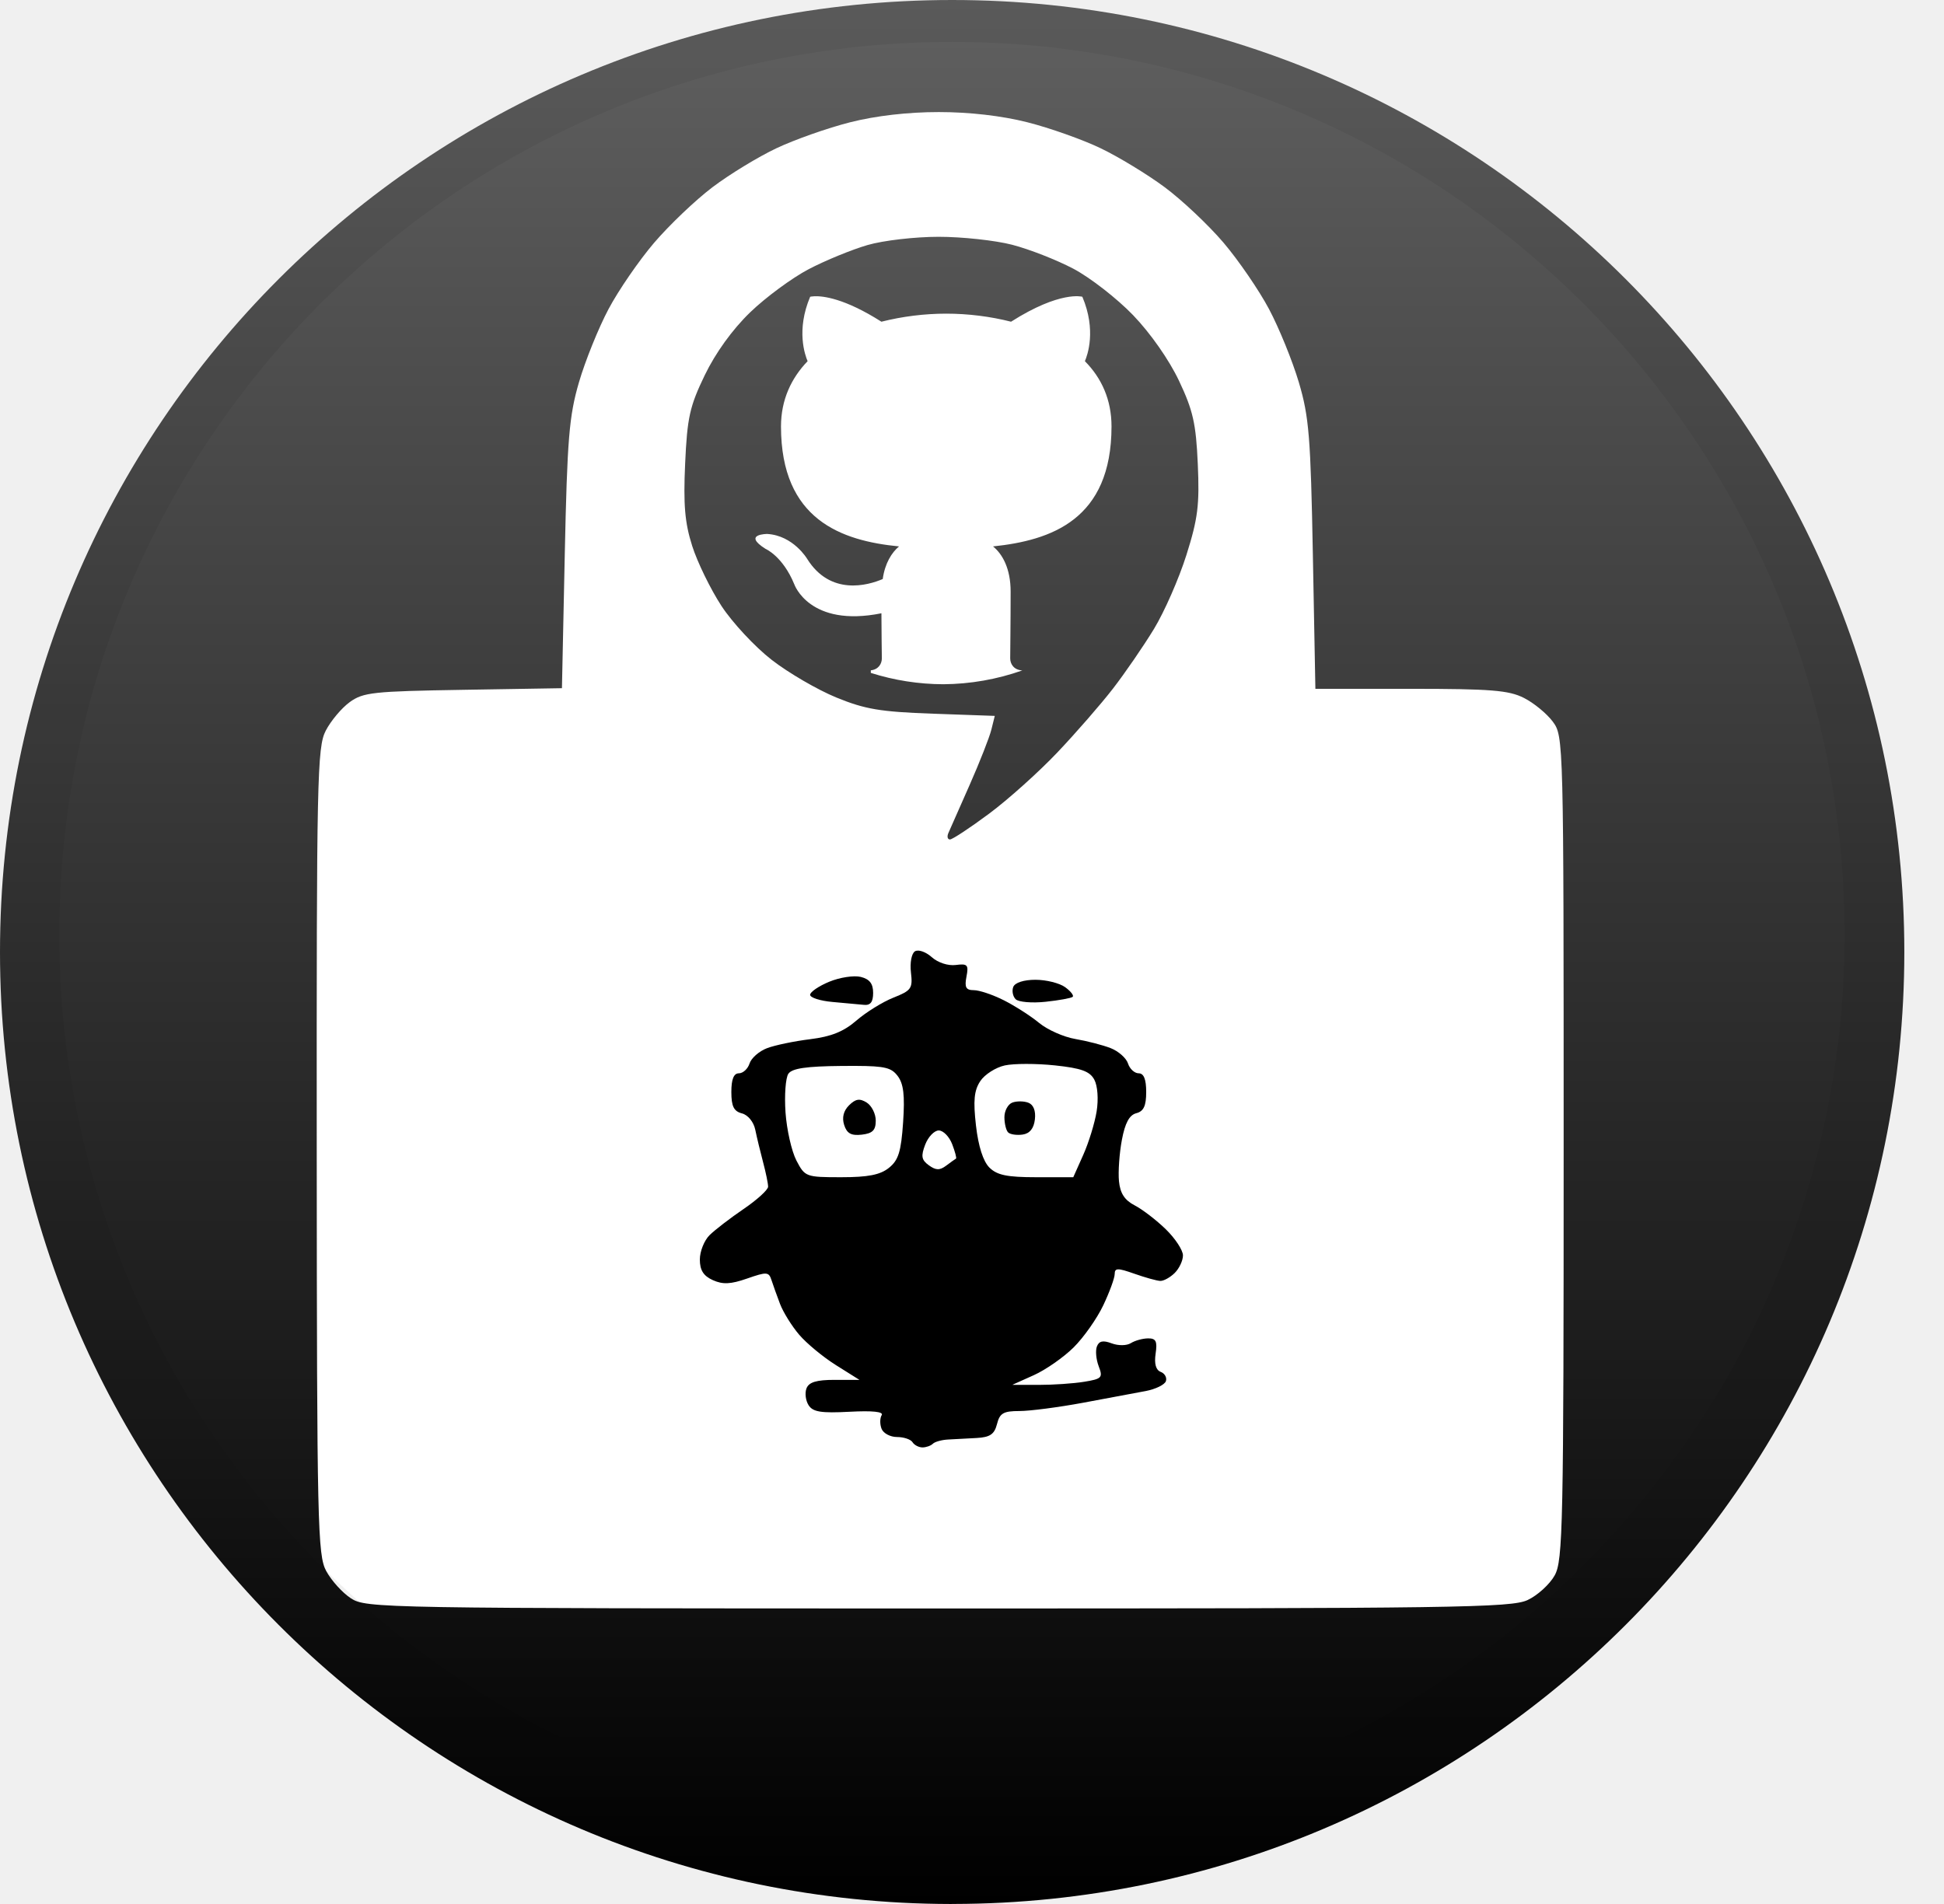
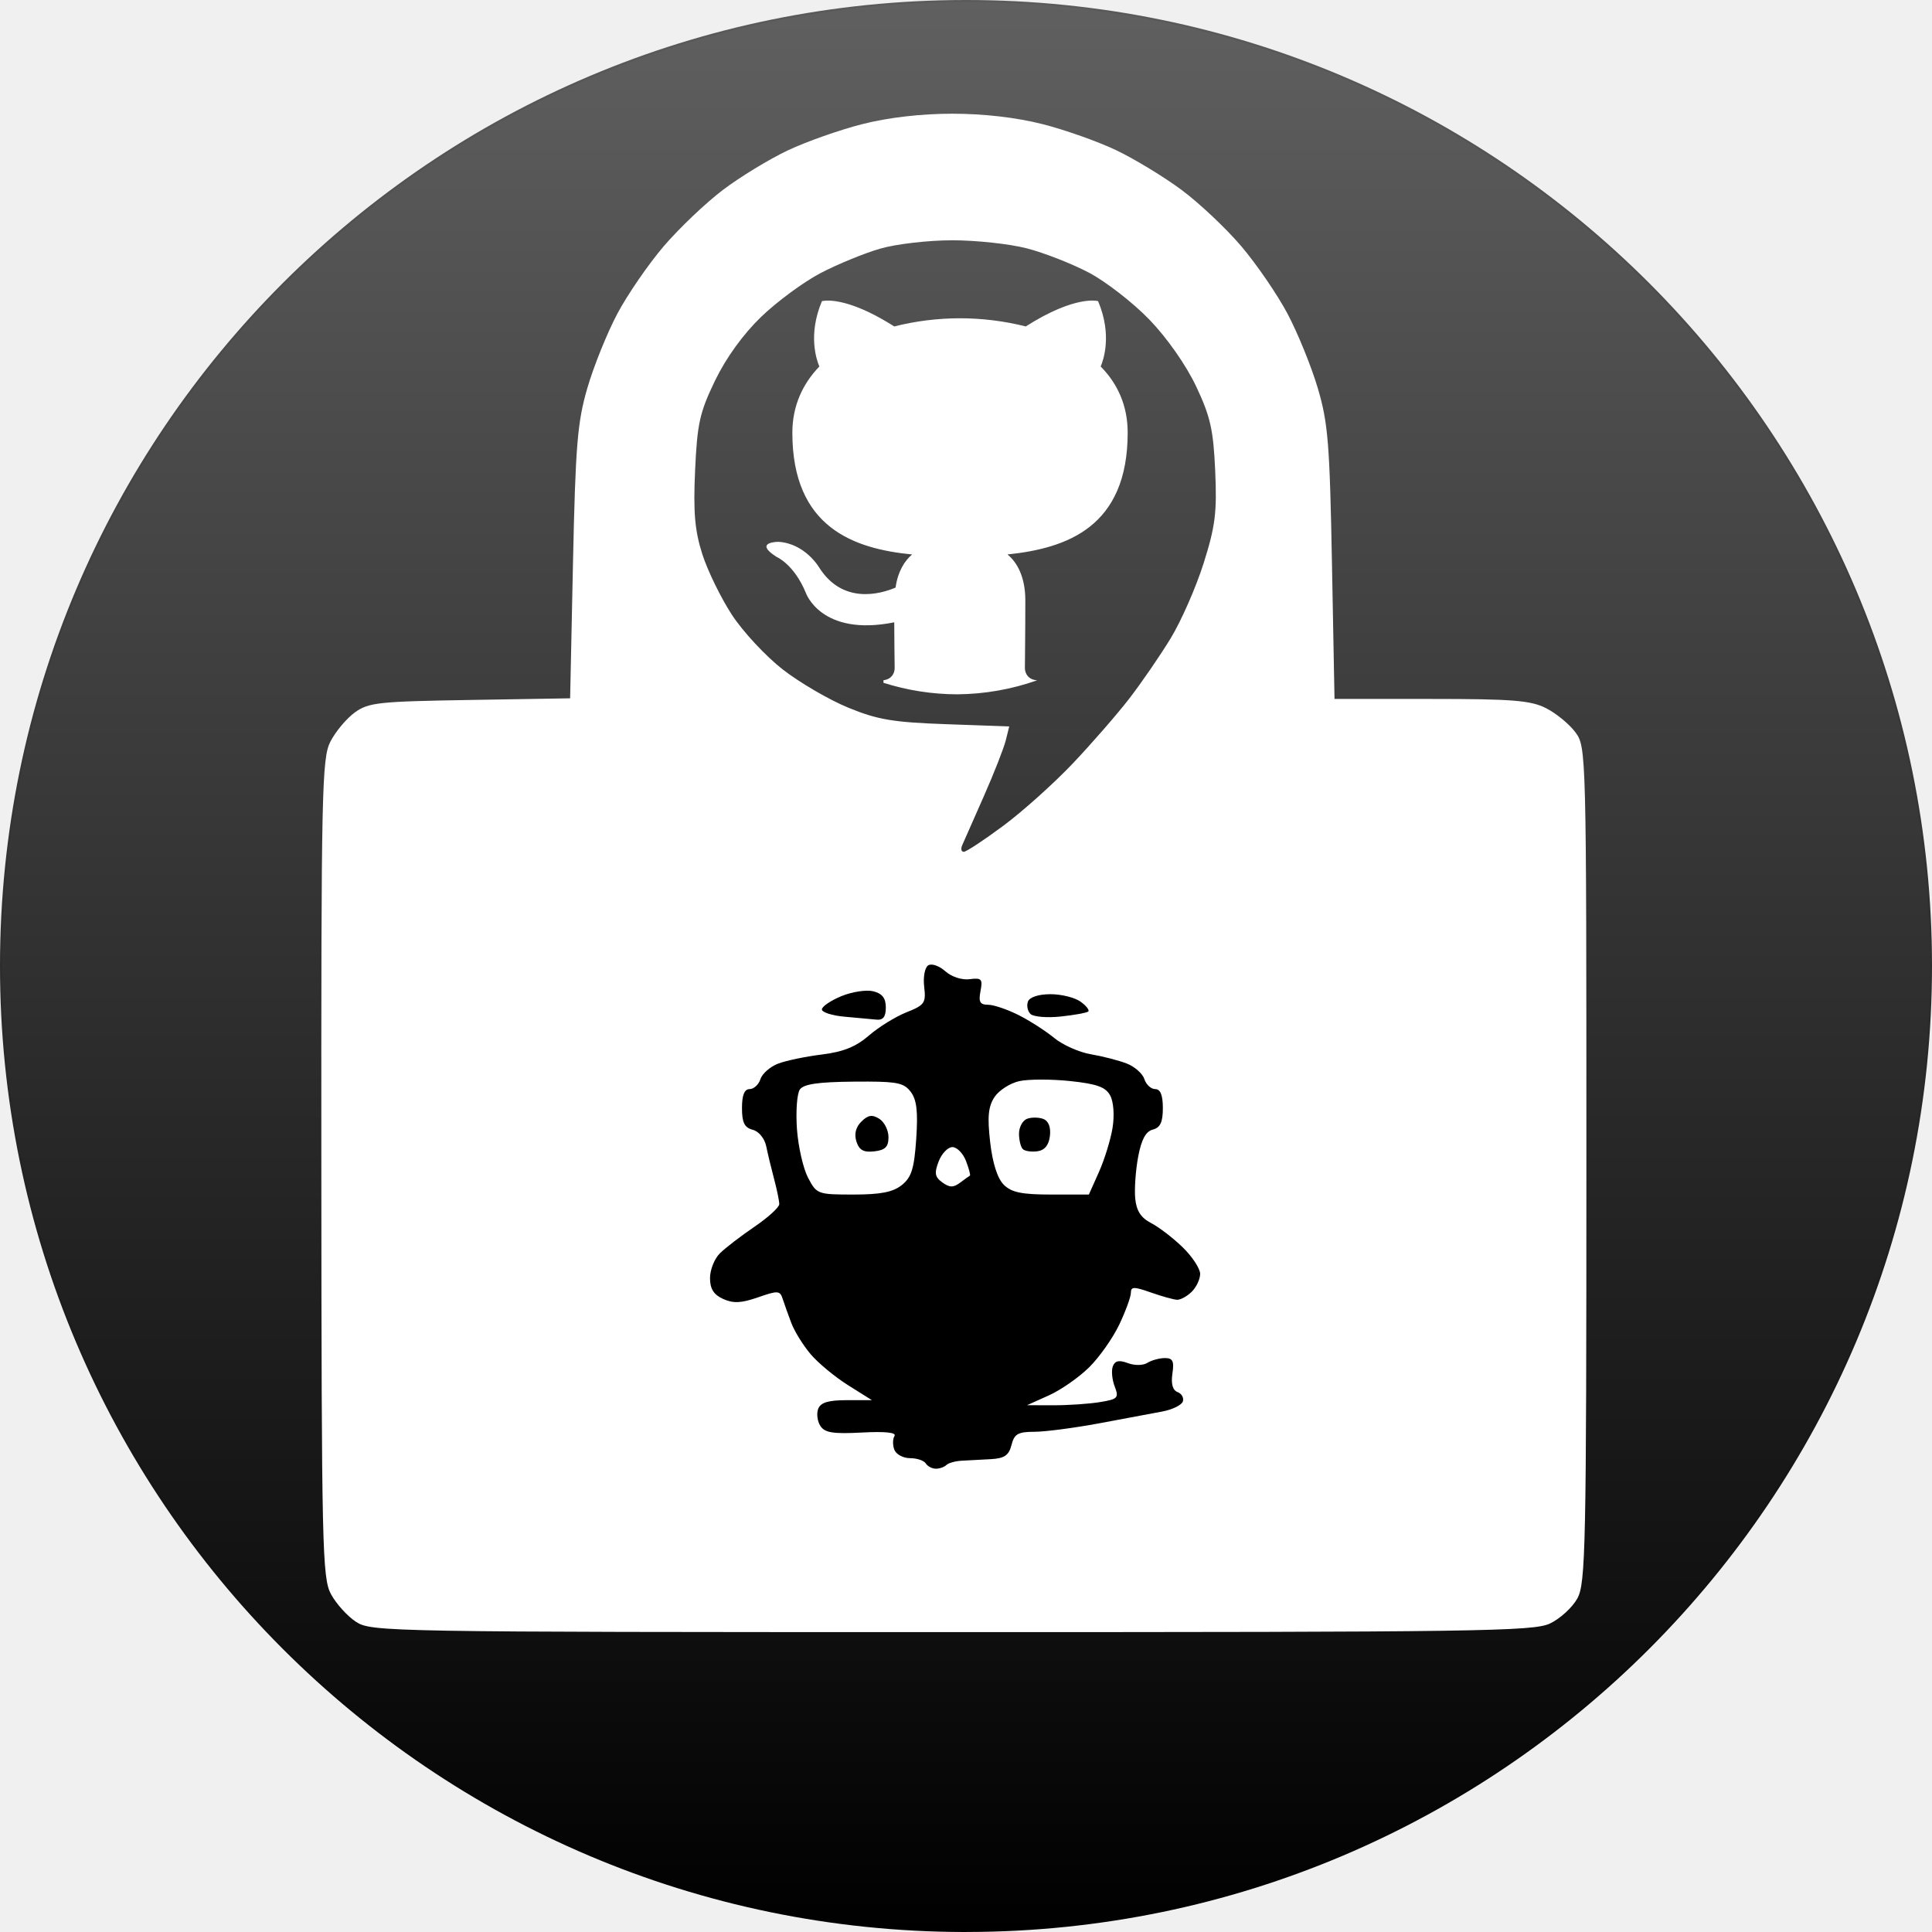
- <svg xmlns="http://www.w3.org/2000/svg" xmlns:xlink="http://www.w3.org/1999/xlink" width="98" height="96" version="1.1" id="svg1">
+ <svg xmlns="http://www.w3.org/2000/svg" xmlns:xlink="http://www.w3.org/1999/xlink" width="96" height="96" version="1.1" id="svg1">
  <defs id="defs1">
    <linearGradient xlink:href="#linearGradient31" id="linearGradient32" x1="131.213" y1="0.521" x2="131.213" y2="400.214" gradientUnits="userSpaceOnUse" />
    <linearGradient id="linearGradient31">
      <stop style="stop-color:#000000;stop-opacity:0.59;" offset="0" id="stop32" />
      <stop style="stop-color:#000000;stop-opacity:1;" offset="1" id="stop31" />
    </linearGradient>
  </defs>
  <g id="g32-5" transform="matrix(0.2426588,0,0,0.2401387,-0.02921801,-0.02856607)">
    <g id="g2" transform="matrix(1.090909,0,0,1.090958,-22.4892,-36.35507)">
-       <ellipse style="fill:#ffffff;stroke-width:3.797;fill-opacity:1" id="path1" cx="202.01" cy="213.276" rx="169.992" ry="171.768" />
-       <path id="path1-3" style="fill:url(#linearGradient32)" d="M 202.05 33.433 A 181.325 183.227 0 0 0 20.725 216.66 A 181.325 183.227 0 0 0 201.77 399.872 C 202.059 399.872 202.05 399.864 202.338 399.864 A 181.325 183.227 0 0 0 383.375 216.66 A 181.325 183.227 0 0 0 202.05 33.433 z M 199.497 55.001 C 205.359 55.001 211.466 55.711 216.386 56.969 C 220.624 58.053 226.881 60.298 230.293 61.949 C 233.706 63.601 239.204 66.975 242.504 69.449 C 245.804 71.924 250.852 76.727 253.719 80.132 C 256.586 83.538 260.488 89.294 262.396 92.926 C 264.304 96.557 266.859 102.9 268.069 107.016 C 270.012 113.621 270.32 117.524 270.74 140.251 L 271.22 166.002 L 289.355 166.002 C 304.65 166.003 308.038 166.28 310.929 167.754 C 312.815 168.715 315.294 170.771 316.433 172.324 C 318.487 175.123 318.499 175.817 318.499 254.324 C 318.499 327.067 318.362 333.76 316.795 336.622 C 315.856 338.335 313.539 340.471 311.645 341.371 C 308.521 342.853 298.024 343.002 199.342 342.996 C 93.229 342.99 90.424 342.938 87.549 341.043 C 85.927 339.974 83.817 337.609 82.849 335.794 C 81.214 332.728 81.079 327.007 81.042 255.002 C 81.004 183.146 81.132 177.247 82.753 174.068 C 83.715 172.182 85.769 169.705 87.32 168.566 C 89.895 166.675 91.771 166.478 108.931 166.195 L 127.738 165.882 L 128.276 140.192 C 128.747 117.886 129.102 113.514 130.977 107.016 C 132.165 102.9 134.698 96.557 136.606 92.926 C 138.514 89.294 142.423 83.553 145.29 80.162 C 148.157 76.771 153.147 71.962 156.387 69.479 C 159.627 66.996 165.126 63.614 168.598 61.957 C 172.07 60.3 178.371 58.053 182.609 56.969 C 187.529 55.711 193.636 55.001 199.497 55.001 z M 199.475 79.007 C 194.989 79.007 188.934 79.712 185.929 80.595 C 182.942 81.472 177.903 83.559 174.729 85.239 C 171.554 86.92 166.533 90.662 163.573 93.552 C 160.185 96.86 156.985 101.35 154.926 105.659 C 152.069 111.641 151.596 113.783 151.2 122.65 C 150.845 130.589 151.136 134.033 152.543 138.507 C 153.532 141.651 156.043 146.844 158.113 150.048 C 160.184 153.251 164.485 157.921 167.675 160.425 C 170.866 162.929 176.408 166.19 179.989 167.672 C 185.472 169.94 188.371 170.43 198.331 170.788 L 210.166 171.213 L 209.517 173.852 C 209.163 175.305 207.304 180.098 205.378 184.498 C 203.451 188.898 201.633 193.062 201.334 193.75 C 201.036 194.437 201.166 195 201.637 194.995 C 202.108 194.99 205.47 192.746 209.096 190.022 C 212.722 187.298 218.565 181.998 222.089 178.243 C 225.613 174.488 230.38 168.96 232.677 165.957 C 234.973 162.953 238.479 157.798 240.468 154.498 C 242.457 151.198 245.24 144.791 246.658 140.251 C 248.852 133.228 249.173 130.614 248.827 122.746 C 248.485 114.959 247.926 112.434 245.249 106.718 C 243.364 102.691 239.805 97.548 236.498 94.081 C 233.433 90.867 228.314 86.848 225.129 85.15 C 221.943 83.452 216.69 81.377 213.457 80.535 C 210.223 79.693 203.935 79.007 199.475 79.007 z M 175.806 90.451 C 177.419 90.384 181.527 90.814 188.578 95.349 A 47.471 44.675 0 0 1 200.921 93.798 C 205.09 93.798 209.34 94.341 213.265 95.349 C 222.666 89.303 226.841 90.547 226.841 90.547 C 229.539 96.98 227.818 101.783 227.327 102.945 C 230.516 106.2 232.396 110.385 232.396 115.5 C 232.396 133.481 220.871 137.433 209.834 138.596 C 211.633 140.069 213.184 142.864 213.184 147.282 C 213.184 153.559 213.102 158.592 213.102 160.142 C 213.102 161.183 213.755 162.376 215.412 162.46 A 44.908 44.043 0 0 1 200.375 165.122 A 44.908 44.043 0 0 1 186.556 162.938 L 186.556 162.446 C 188.061 162.276 188.659 161.139 188.659 160.142 C 188.659 159.057 188.578 155.34 188.578 151.464 C 174.843 154.255 171.984 145.88 171.984 145.88 C 169.777 140.455 166.51 139.066 166.51 139.066 C 162.014 136.198 166.834 136.196 166.834 136.196 C 171.821 136.506 174.441 140.997 174.441 140.997 C 178.855 148.127 185.967 146.114 188.828 144.874 C 189.237 141.851 190.545 139.759 191.935 138.596 C 180.98 137.511 169.454 133.481 169.454 115.5 C 169.454 110.385 171.416 106.2 174.522 102.945 C 174.032 101.783 172.311 96.98 175.009 90.547 C 175.009 90.547 175.268 90.473 175.806 90.451 z " />
-       <g id="g29">
-         <path style="fill:#000000" d="m 219.819,226.236 c -2.574,0.276 -5.127,0.056 -5.672,-0.489 -0.545,-0.545 -0.753,-1.611 -0.462,-2.369 0.318,-0.827 2.008,-1.378 4.231,-1.378 2.036,0 4.575,0.638 5.641,1.418 1.067,0.78 1.715,1.62 1.441,1.867 -0.274,0.247 -2.605,0.675 -5.179,0.951 z" id="path28" />
-         <path style="fill:#000000" d="m 185.25,226.825 c -0.963,-0.096 -3.663,-0.347 -6,-0.557 -2.337,-0.211 -4.25,-0.83 -4.25,-1.376 0,-0.546 1.639,-1.678 3.642,-2.515 2.003,-0.837 4.703,-1.255 6,-0.93 1.685,0.423 2.358,1.3 2.358,3.073 0,1.763 -0.507,2.43 -1.75,2.306 z" id="path27" />
-         <path style="fill:#000000" d="m 215.459,251.792 c -1.123,0.161 -2.36,-0.027 -2.75,-0.417 C 212.319,250.986 212,249.665 212,248.44 c 0,-1.224 0.675,-2.485 1.5,-2.802 0.825,-0.317 2.199,-0.307 3.054,0.021 0.984,0.378 1.443,1.558 1.25,3.219 -0.203,1.749 -0.983,2.72 -2.345,2.914 z" id="path25" />
-         <path style="fill:#000000" d="m 184.836,251.808 c -2.007,0.232 -2.834,-0.227 -3.353,-1.862 -0.45,-1.419 -0.127,-2.731 0.933,-3.791 1.245,-1.245 2.023,-1.368 3.353,-0.529 0.952,0.601 1.731,2.168 1.731,3.483 0,1.846 -0.607,2.461 -2.664,2.699 z" id="path23" />
-         <path id="path21" style="fill:#000000" d="m 195.578,216.387 c -0.242,-0.008 -0.452,0.034 -0.611,0.133 -0.648,0.401 -0.985,2.195 -0.766,4.072 0.359,3.073 0.079,3.478 -3.324,4.84 -2.043,0.818 -5.215,2.8 -7.047,4.404 -2.435,2.133 -4.809,3.101 -8.83,3.602 -3.025,0.376 -6.723,1.154 -8.217,1.73 -1.494,0.576 -2.986,1.899 -3.316,2.939 C 163.136,239.148 162.22,240 161.432,240 160.454,240 160,241.141 160,243.594 c 0,2.759 0.468,3.715 2.012,4.119 1.155,0.302 2.238,1.645 2.545,3.156 0.294,1.447 0.963,4.257 1.488,6.246 0.525,1.989 0.955,4.106 0.955,4.703 0,0.597 -2.095,2.526 -4.654,4.287 -2.56,1.761 -5.485,4.034 -6.5,5.049 -1.015,1.015 -1.846,3.124 -1.846,4.686 0,2.05 0.687,3.152 2.471,3.965 1.907,0.869 3.401,0.798 6.543,-0.311 3.72,-1.312 4.119,-1.287 4.623,0.285 0.303,0.946 1.037,3.018 1.633,4.604 0.595,1.586 2.232,4.249 3.637,5.918 1.405,1.669 4.564,4.31 7.02,5.867 L 184.391,299 h -4.727 c -3.454,0 -4.897,0.441 -5.355,1.637 -0.345,0.9 -0.163,2.362 0.404,3.25 0.824,1.29 2.39,1.541 7.787,1.252 4.428,-0.237 6.539,-0.009 6.125,0.66 -0.347,0.562 -0.357,1.737 -0.021,2.611 0.336,0.875 1.662,1.59 2.945,1.59 1.284,0 2.611,0.45 2.951,1 0.34,0.55 1.192,1 1.893,1 0.701,0 1.591,-0.318 1.979,-0.705 0.387,-0.387 1.699,-0.753 2.916,-0.814 1.217,-0.061 3.666,-0.193 5.443,-0.295 2.538,-0.145 3.367,-0.722 3.859,-2.686 0.525,-2.094 1.22,-2.501 4.27,-2.502 2.003,-7.5e-4 7.466,-0.72 12.141,-1.598 4.675,-0.878 10.038,-1.891 11.918,-2.252 1.88,-0.361 3.606,-1.217 3.834,-1.902 0.228,-0.685 -0.218,-1.487 -0.99,-1.783 -0.92,-0.353 -1.253,-1.562 -0.969,-3.502 0.35,-2.382 0.069,-2.958 -1.43,-2.945 -1.025,0.008 -2.5,0.419 -3.279,0.912 -0.804,0.509 -2.39,0.526 -3.666,0.041 -1.634,-0.621 -2.4,-0.457 -2.805,0.598 -0.306,0.798 -0.152,2.518 0.344,3.822 0.829,2.181 0.606,2.421 -2.777,2.98 -2.024,0.335 -5.93,0.604 -8.68,0.598 l -5,-0.01 4.102,-1.863 c 2.256,-1.024 5.663,-3.425 7.572,-5.334 1.909,-1.909 4.45,-5.555 5.648,-8.104 1.198,-2.549 2.178,-5.261 2.178,-6.027 0,-1.181 0.571,-1.189 3.75,-0.055 2.062,0.736 4.28,1.359 4.928,1.383 0.648,0.024 1.886,-0.665 2.75,-1.529 0.864,-0.864 1.572,-2.385 1.572,-3.381 0,-0.995 -1.462,-3.251 -3.25,-5.014 -1.788,-1.763 -4.458,-3.838 -5.936,-4.611 -1.93,-1.01 -2.775,-2.324 -3,-4.664 -0.173,-1.792 0.075,-5.357 0.551,-7.922 0.608,-3.279 1.425,-4.81 2.75,-5.156 C 238.52,247.312 239,246.273 239,243.594 239,241.141 238.546,240 237.568,240 c -0.788,0 -1.705,-0.852 -2.035,-1.893 -0.33,-1.041 -1.822,-2.372 -3.316,-2.959 -1.494,-0.587 -4.517,-1.375 -6.717,-1.752 -2.2,-0.377 -5.297,-1.766 -6.883,-3.088 -1.586,-1.322 -4.606,-3.282 -6.711,-4.355 C 209.802,224.879 207.223,224 206.178,224 c -1.506,0 -1.798,-0.539 -1.406,-2.59 0.438,-2.293 0.205,-2.55 -2.041,-2.256 -1.459,0.191 -3.4,-0.451 -4.57,-1.51 -0.839,-0.759 -1.857,-1.234 -2.582,-1.258 z m 20.602,21.809 c 1.729,-0.001 3.683,0.093 5.441,0.281 5.001,0.536 6.635,1.131 7.494,2.736 0.637,1.189 0.823,3.766 0.445,6.127 -0.358,2.241 -1.505,6.006 -2.549,8.367 L 225.113,260 h -7.057 c -5.538,0 -7.455,-0.4 -8.91,-1.855 -1.188,-1.188 -2.109,-4.091 -2.561,-8.084 -0.544,-4.812 -0.358,-6.761 0.82,-8.559 0.839,-1.28 2.943,-2.639 4.674,-3.02 0.865,-0.19 2.37,-0.286 4.1,-0.287 z m -32.479,0.379 c 5.659,0.019 6.798,0.388 7.961,1.926 1.137,1.503 1.396,3.727 1.045,8.943 -0.38,5.639 -0.886,7.283 -2.697,8.75 C 188.343,259.543 186.042,260 180.914,260 c -6.712,0 -6.899,-0.071 -8.52,-3.205 -0.911,-1.763 -1.847,-5.925 -2.078,-9.25 -0.231,-3.325 0.013,-6.683 0.543,-7.461 0.705,-1.036 3.421,-1.438 10.127,-1.5 1.006,-0.009 1.906,-0.012 2.715,-0.01 z M 199.5,251 c 0.852,0 2.001,1.187 2.553,2.639 0.552,1.451 0.877,2.704 0.725,2.783 -0.153,0.079 -0.989,0.684 -1.859,1.344 -1.236,0.937 -1.96,0.924 -3.309,-0.062 -1.406,-1.028 -1.535,-1.768 -0.693,-3.982 C 197.485,252.225 198.648,251 199.5,251 Z" />
+       <ellipse style="fill:#ffffff;fill-opacity:1;stroke-width:4.042" id="path1" cx="202.05" cy="216.652" rx="180.947" ry="182.838" />
+       <g id="g1">
+         <path id="path1-3" style="fill:url(#linearGradient32)" d="M 202.05,33.433 A 181.325,183.227 0 0 0 20.725,216.66 181.325,183.227 0 0 0 201.77,399.872 c 0.289,1.9e-4 0.28,-0.007 0.568,-0.007 A 181.325,183.227 0 0 0 383.375,216.66 181.325,183.227 0 0 0 202.05,33.433 Z m -2.553,21.568 c 5.861,0 11.968,0.71 16.889,1.968 4.238,1.084 10.496,3.329 13.908,4.98 3.412,1.652 8.911,5.025 12.211,7.5 3.3,2.475 8.348,7.278 11.215,10.683 2.867,3.405 6.769,9.162 8.677,12.793 1.908,3.631 4.463,9.974 5.674,14.09 1.943,6.605 2.251,10.508 2.671,33.235 l 0.48,25.75 h 18.135 c 15.295,10e-4 18.683,0.278 21.574,1.752 1.886,0.962 4.365,3.017 5.504,4.57 2.054,2.799 2.066,3.493 2.066,82 0,72.743 -0.137,79.436 -1.704,82.298 -0.938,1.713 -3.255,3.85 -5.15,4.749 -3.123,1.482 -13.621,1.631 -112.302,1.625 -106.113,-0.006 -108.919,-0.058 -111.793,-1.953 -1.622,-1.069 -3.732,-3.434 -4.7,-5.248 -1.635,-3.066 -1.77,-8.787 -1.808,-80.792 -0.037,-71.856 0.091,-77.755 1.712,-80.934 0.962,-1.886 3.016,-4.363 4.567,-5.502 2.575,-1.891 4.45,-2.088 21.611,-2.371 l 18.807,-0.313 0.539,-25.691 c 0.471,-22.306 0.825,-26.678 2.7,-33.176 1.188,-4.116 3.721,-10.459 5.63,-14.09 1.908,-3.631 5.817,-9.372 8.684,-12.763 2.867,-3.391 7.856,-8.2 11.097,-10.683 3.24,-2.483 8.739,-5.865 12.211,-7.522 3.472,-1.657 9.773,-3.904 14.011,-4.988 4.92,-1.258 11.027,-1.968 16.889,-1.968 z m -0.022,24.006 c -4.487,0 -10.541,0.705 -13.546,1.588 -2.987,0.877 -8.025,2.964 -11.2,4.645 -3.175,1.681 -8.196,5.423 -11.156,8.313 -3.389,3.308 -6.589,7.798 -8.647,12.107 -2.857,5.982 -3.33,8.124 -3.726,16.99 -0.355,7.94 -0.065,11.383 1.343,15.857 0.989,3.144 3.5,8.337 5.57,11.541 2.071,3.204 6.371,7.873 9.562,10.378 3.191,2.504 8.732,5.765 12.314,7.246 5.482,2.268 8.382,2.759 18.342,3.116 l 11.835,0.425 -0.649,2.639 c -0.354,1.453 -2.213,6.246 -4.139,10.646 -1.926,4.4 -3.744,8.564 -4.043,9.252 -0.299,0.688 -0.169,1.25 0.302,1.245 0.471,-0.005 3.833,-2.249 7.459,-4.973 3.626,-2.724 9.469,-8.025 12.993,-11.779 3.524,-3.755 8.291,-9.283 10.588,-12.286 2.296,-3.004 5.803,-8.159 7.791,-11.459 1.989,-3.3 4.772,-9.707 6.19,-14.247 2.194,-7.024 2.515,-9.637 2.169,-17.505 -0.342,-7.787 -0.902,-10.312 -3.578,-16.029 -1.885,-4.027 -5.444,-9.17 -8.75,-12.637 -3.066,-3.214 -8.184,-7.233 -11.37,-8.931 -3.186,-1.698 -8.439,-3.773 -11.672,-4.615 -3.233,-0.842 -9.522,-1.528 -13.982,-1.528 z m -23.669,11.444 c 1.613,-0.067 5.721,0.364 12.772,4.898 a 47.471,44.675 0 0 1 12.344,-1.551 c 4.169,0 8.419,0.543 12.344,1.551 9.401,-6.045 13.576,-4.801 13.576,-4.801 2.699,6.433 0.977,11.236 0.487,12.398 3.189,3.255 5.069,7.439 5.069,12.555 0,17.981 -11.526,21.933 -22.562,23.096 1.799,1.472 3.35,4.267 3.35,8.685 0,6.278 -0.081,11.311 -0.081,12.86 0,1.042 0.653,2.234 2.309,2.319 a 44.908,44.043 0 0 1 -15.037,2.662 44.908,44.043 0 0 1 -13.819,-2.184 v -0.492 c 1.505,-0.169 2.103,-1.306 2.103,-2.304 0,-1.085 -0.081,-4.802 -0.081,-8.678 -13.735,2.791 -16.593,-5.584 -16.593,-5.584 -2.207,-5.425 -5.475,-6.814 -5.475,-6.814 -4.495,-2.868 0.325,-2.87 0.325,-2.87 4.987,0.31 7.607,4.801 7.607,4.801 4.414,7.13 11.526,5.117 14.387,3.877 0.408,-3.023 1.717,-5.115 3.106,-6.277 -10.955,-1.085 -22.481,-5.115 -22.481,-23.096 0,-5.115 1.962,-9.3 5.069,-12.555 -0.49,-1.162 -2.211,-5.965 0.487,-12.398 0,0 0.259,-0.075 0.797,-0.097 z" />
+         <g id="g29">
+           <path style="fill:#000000" d="m 219.819,226.236 c -2.574,0.276 -5.127,0.056 -5.672,-0.489 -0.545,-0.545 -0.753,-1.611 -0.462,-2.369 0.318,-0.827 2.008,-1.378 4.231,-1.378 2.036,0 4.575,0.638 5.641,1.418 1.067,0.78 1.715,1.62 1.441,1.867 -0.274,0.247 -2.605,0.675 -5.179,0.951 z" id="path28" />
+           <path style="fill:#000000" d="m 185.25,226.825 c -0.963,-0.096 -3.663,-0.347 -6,-0.557 -2.337,-0.211 -4.25,-0.83 -4.25,-1.376 0,-0.546 1.639,-1.678 3.642,-2.515 2.003,-0.837 4.703,-1.255 6,-0.93 1.685,0.423 2.358,1.3 2.358,3.073 0,1.763 -0.507,2.43 -1.75,2.306 z" id="path27" />
+           <path style="fill:#000000" d="m 215.459,251.792 c -1.123,0.161 -2.36,-0.027 -2.75,-0.417 C 212.319,250.986 212,249.665 212,248.44 c 0,-1.224 0.675,-2.485 1.5,-2.802 0.825,-0.317 2.199,-0.307 3.054,0.021 0.984,0.378 1.443,1.558 1.25,3.219 -0.203,1.749 -0.983,2.72 -2.345,2.914 z" id="path25" />
+           <path style="fill:#000000" d="m 184.836,251.808 c -2.007,0.232 -2.834,-0.227 -3.353,-1.862 -0.45,-1.419 -0.127,-2.731 0.933,-3.791 1.245,-1.245 2.023,-1.368 3.353,-0.529 0.952,0.601 1.731,2.168 1.731,3.483 0,1.846 -0.607,2.461 -2.664,2.699 z" id="path23" />
+           <path id="path21" style="fill:#000000" d="m 195.578,216.387 c -0.242,-0.008 -0.452,0.034 -0.611,0.133 -0.648,0.401 -0.985,2.195 -0.766,4.072 0.359,3.073 0.079,3.478 -3.324,4.84 -2.043,0.818 -5.215,2.8 -7.047,4.404 -2.435,2.133 -4.809,3.101 -8.83,3.602 -3.025,0.376 -6.723,1.154 -8.217,1.73 -1.494,0.576 -2.986,1.899 -3.316,2.939 C 163.136,239.148 162.22,240 161.432,240 160.454,240 160,241.141 160,243.594 c 0,2.759 0.468,3.715 2.012,4.119 1.155,0.302 2.238,1.645 2.545,3.156 0.294,1.447 0.963,4.257 1.488,6.246 0.525,1.989 0.955,4.106 0.955,4.703 0,0.597 -2.095,2.526 -4.654,4.287 -2.56,1.761 -5.485,4.034 -6.5,5.049 -1.015,1.015 -1.846,3.124 -1.846,4.686 0,2.05 0.687,3.152 2.471,3.965 1.907,0.869 3.401,0.798 6.543,-0.311 3.72,-1.312 4.119,-1.287 4.623,0.285 0.303,0.946 1.037,3.018 1.633,4.604 0.595,1.586 2.232,4.249 3.637,5.918 1.405,1.669 4.564,4.31 7.02,5.867 L 184.391,299 h -4.727 c -3.454,0 -4.897,0.441 -5.355,1.637 -0.345,0.9 -0.163,2.362 0.404,3.25 0.824,1.29 2.39,1.541 7.787,1.252 4.428,-0.237 6.539,-0.009 6.125,0.66 -0.347,0.562 -0.357,1.737 -0.021,2.611 0.336,0.875 1.662,1.59 2.945,1.59 1.284,0 2.611,0.45 2.951,1 0.34,0.55 1.192,1 1.893,1 0.701,0 1.591,-0.318 1.979,-0.705 0.387,-0.387 1.699,-0.753 2.916,-0.814 1.217,-0.061 3.666,-0.193 5.443,-0.295 2.538,-0.145 3.367,-0.722 3.859,-2.686 0.525,-2.094 1.22,-2.501 4.27,-2.502 2.003,-7.5e-4 7.466,-0.72 12.141,-1.598 4.675,-0.878 10.038,-1.891 11.918,-2.252 1.88,-0.361 3.606,-1.217 3.834,-1.902 0.228,-0.685 -0.218,-1.487 -0.99,-1.783 -0.92,-0.353 -1.253,-1.562 -0.969,-3.502 0.35,-2.382 0.069,-2.958 -1.43,-2.945 -1.025,0.008 -2.5,0.419 -3.279,0.912 -0.804,0.509 -2.39,0.526 -3.666,0.041 -1.634,-0.621 -2.4,-0.457 -2.805,0.598 -0.306,0.798 -0.152,2.518 0.344,3.822 0.829,2.181 0.606,2.421 -2.777,2.98 -2.024,0.335 -5.93,0.604 -8.68,0.598 l -5,-0.01 4.102,-1.863 c 2.256,-1.024 5.663,-3.425 7.572,-5.334 1.909,-1.909 4.45,-5.555 5.648,-8.104 1.198,-2.549 2.178,-5.261 2.178,-6.027 0,-1.181 0.571,-1.189 3.75,-0.055 2.062,0.736 4.28,1.359 4.928,1.383 0.648,0.024 1.886,-0.665 2.75,-1.529 0.864,-0.864 1.572,-2.385 1.572,-3.381 0,-0.995 -1.462,-3.251 -3.25,-5.014 -1.788,-1.763 -4.458,-3.838 -5.936,-4.611 -1.93,-1.01 -2.775,-2.324 -3,-4.664 -0.173,-1.792 0.075,-5.357 0.551,-7.922 0.608,-3.279 1.425,-4.81 2.75,-5.156 C 238.52,247.312 239,246.273 239,243.594 239,241.141 238.546,240 237.568,240 c -0.788,0 -1.705,-0.852 -2.035,-1.893 -0.33,-1.041 -1.822,-2.372 -3.316,-2.959 -1.494,-0.587 -4.517,-1.375 -6.717,-1.752 -2.2,-0.377 -5.297,-1.766 -6.883,-3.088 -1.586,-1.322 -4.606,-3.282 -6.711,-4.355 C 209.802,224.879 207.223,224 206.178,224 c -1.506,0 -1.798,-0.539 -1.406,-2.59 0.438,-2.293 0.205,-2.55 -2.041,-2.256 -1.459,0.191 -3.4,-0.451 -4.57,-1.51 -0.839,-0.759 -1.857,-1.234 -2.582,-1.258 z m 20.602,21.809 c 1.729,-0.001 3.683,0.093 5.441,0.281 5.001,0.536 6.635,1.131 7.494,2.736 0.637,1.189 0.823,3.766 0.445,6.127 -0.358,2.241 -1.505,6.006 -2.549,8.367 L 225.113,260 h -7.057 c -5.538,0 -7.455,-0.4 -8.91,-1.855 -1.188,-1.188 -2.109,-4.091 -2.561,-8.084 -0.544,-4.812 -0.358,-6.761 0.82,-8.559 0.839,-1.28 2.943,-2.639 4.674,-3.02 0.865,-0.19 2.37,-0.286 4.1,-0.287 z m -32.479,0.379 c 5.659,0.019 6.798,0.388 7.961,1.926 1.137,1.503 1.396,3.727 1.045,8.943 -0.38,5.639 -0.886,7.283 -2.697,8.75 C 188.343,259.543 186.042,260 180.914,260 c -6.712,0 -6.899,-0.071 -8.52,-3.205 -0.911,-1.763 -1.847,-5.925 -2.078,-9.25 -0.231,-3.325 0.013,-6.683 0.543,-7.461 0.705,-1.036 3.421,-1.438 10.127,-1.5 1.006,-0.009 1.906,-0.012 2.715,-0.01 z M 199.5,251 c 0.852,0 2.001,1.187 2.553,2.639 0.552,1.451 0.877,2.704 0.725,2.783 -0.153,0.079 -0.989,0.684 -1.859,1.344 -1.236,0.937 -1.96,0.924 -3.309,-0.062 -1.406,-1.028 -1.535,-1.768 -0.693,-3.982 C 197.485,252.225 198.648,251 199.5,251 Z" />
+         </g>
      </g>
    </g>
  </g>
  <g id="g32" transform="translate(-184.1204,-124.119)" />
</svg>
